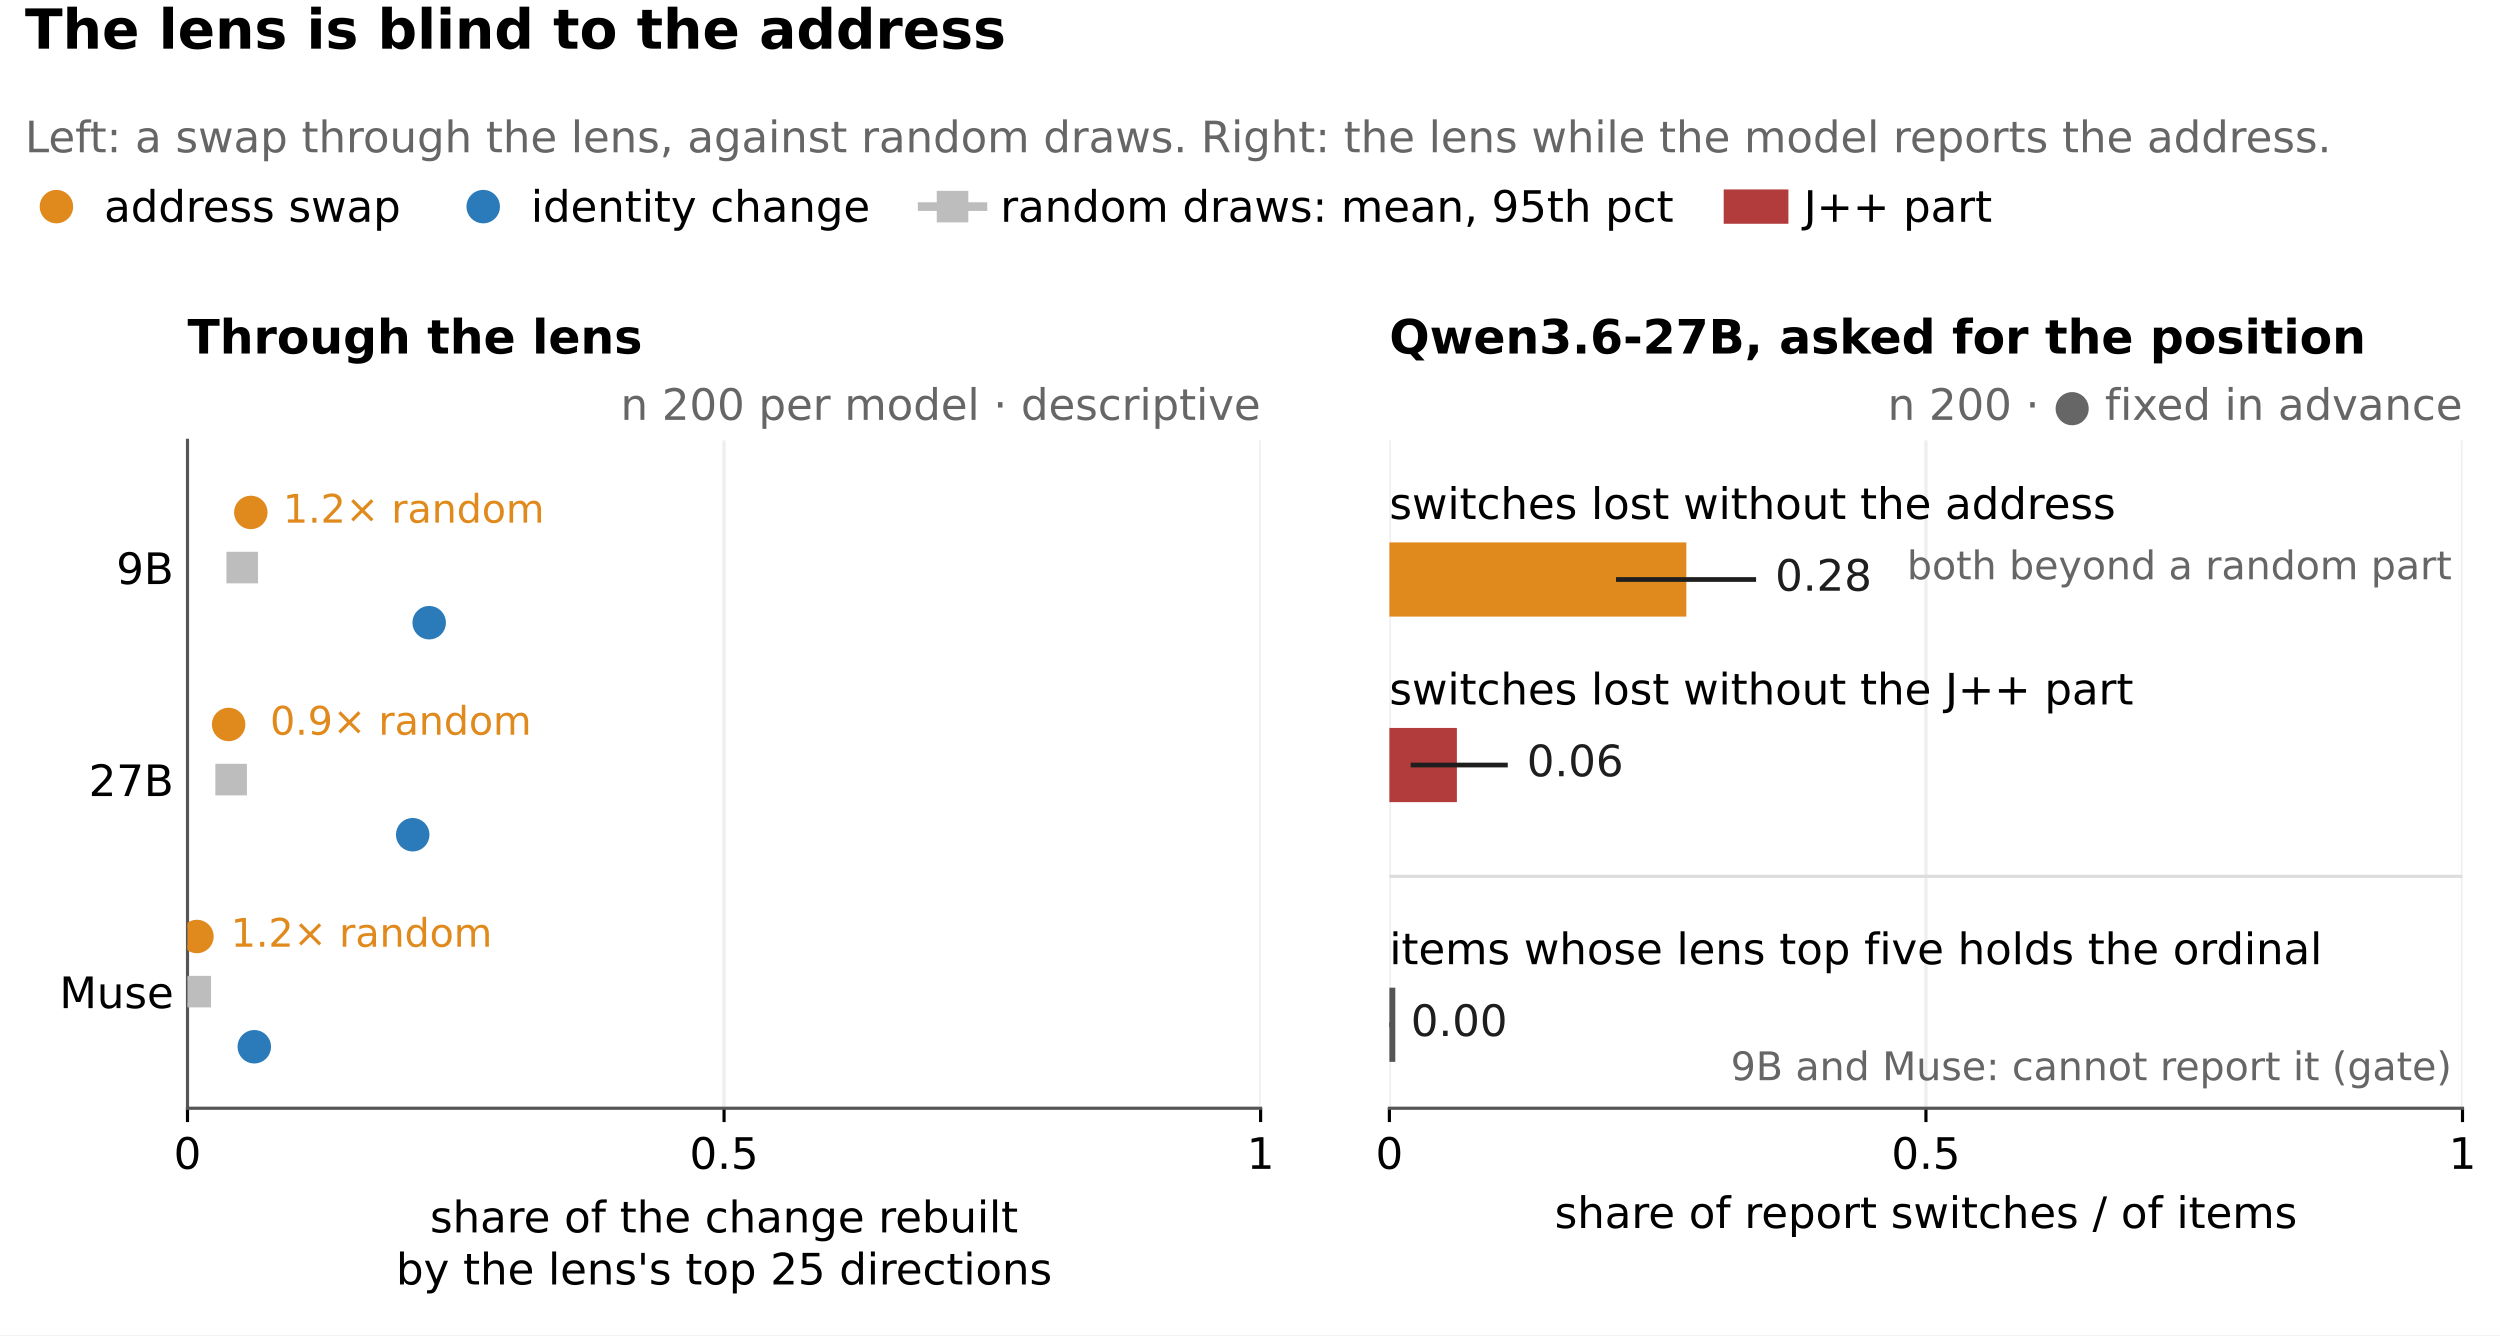
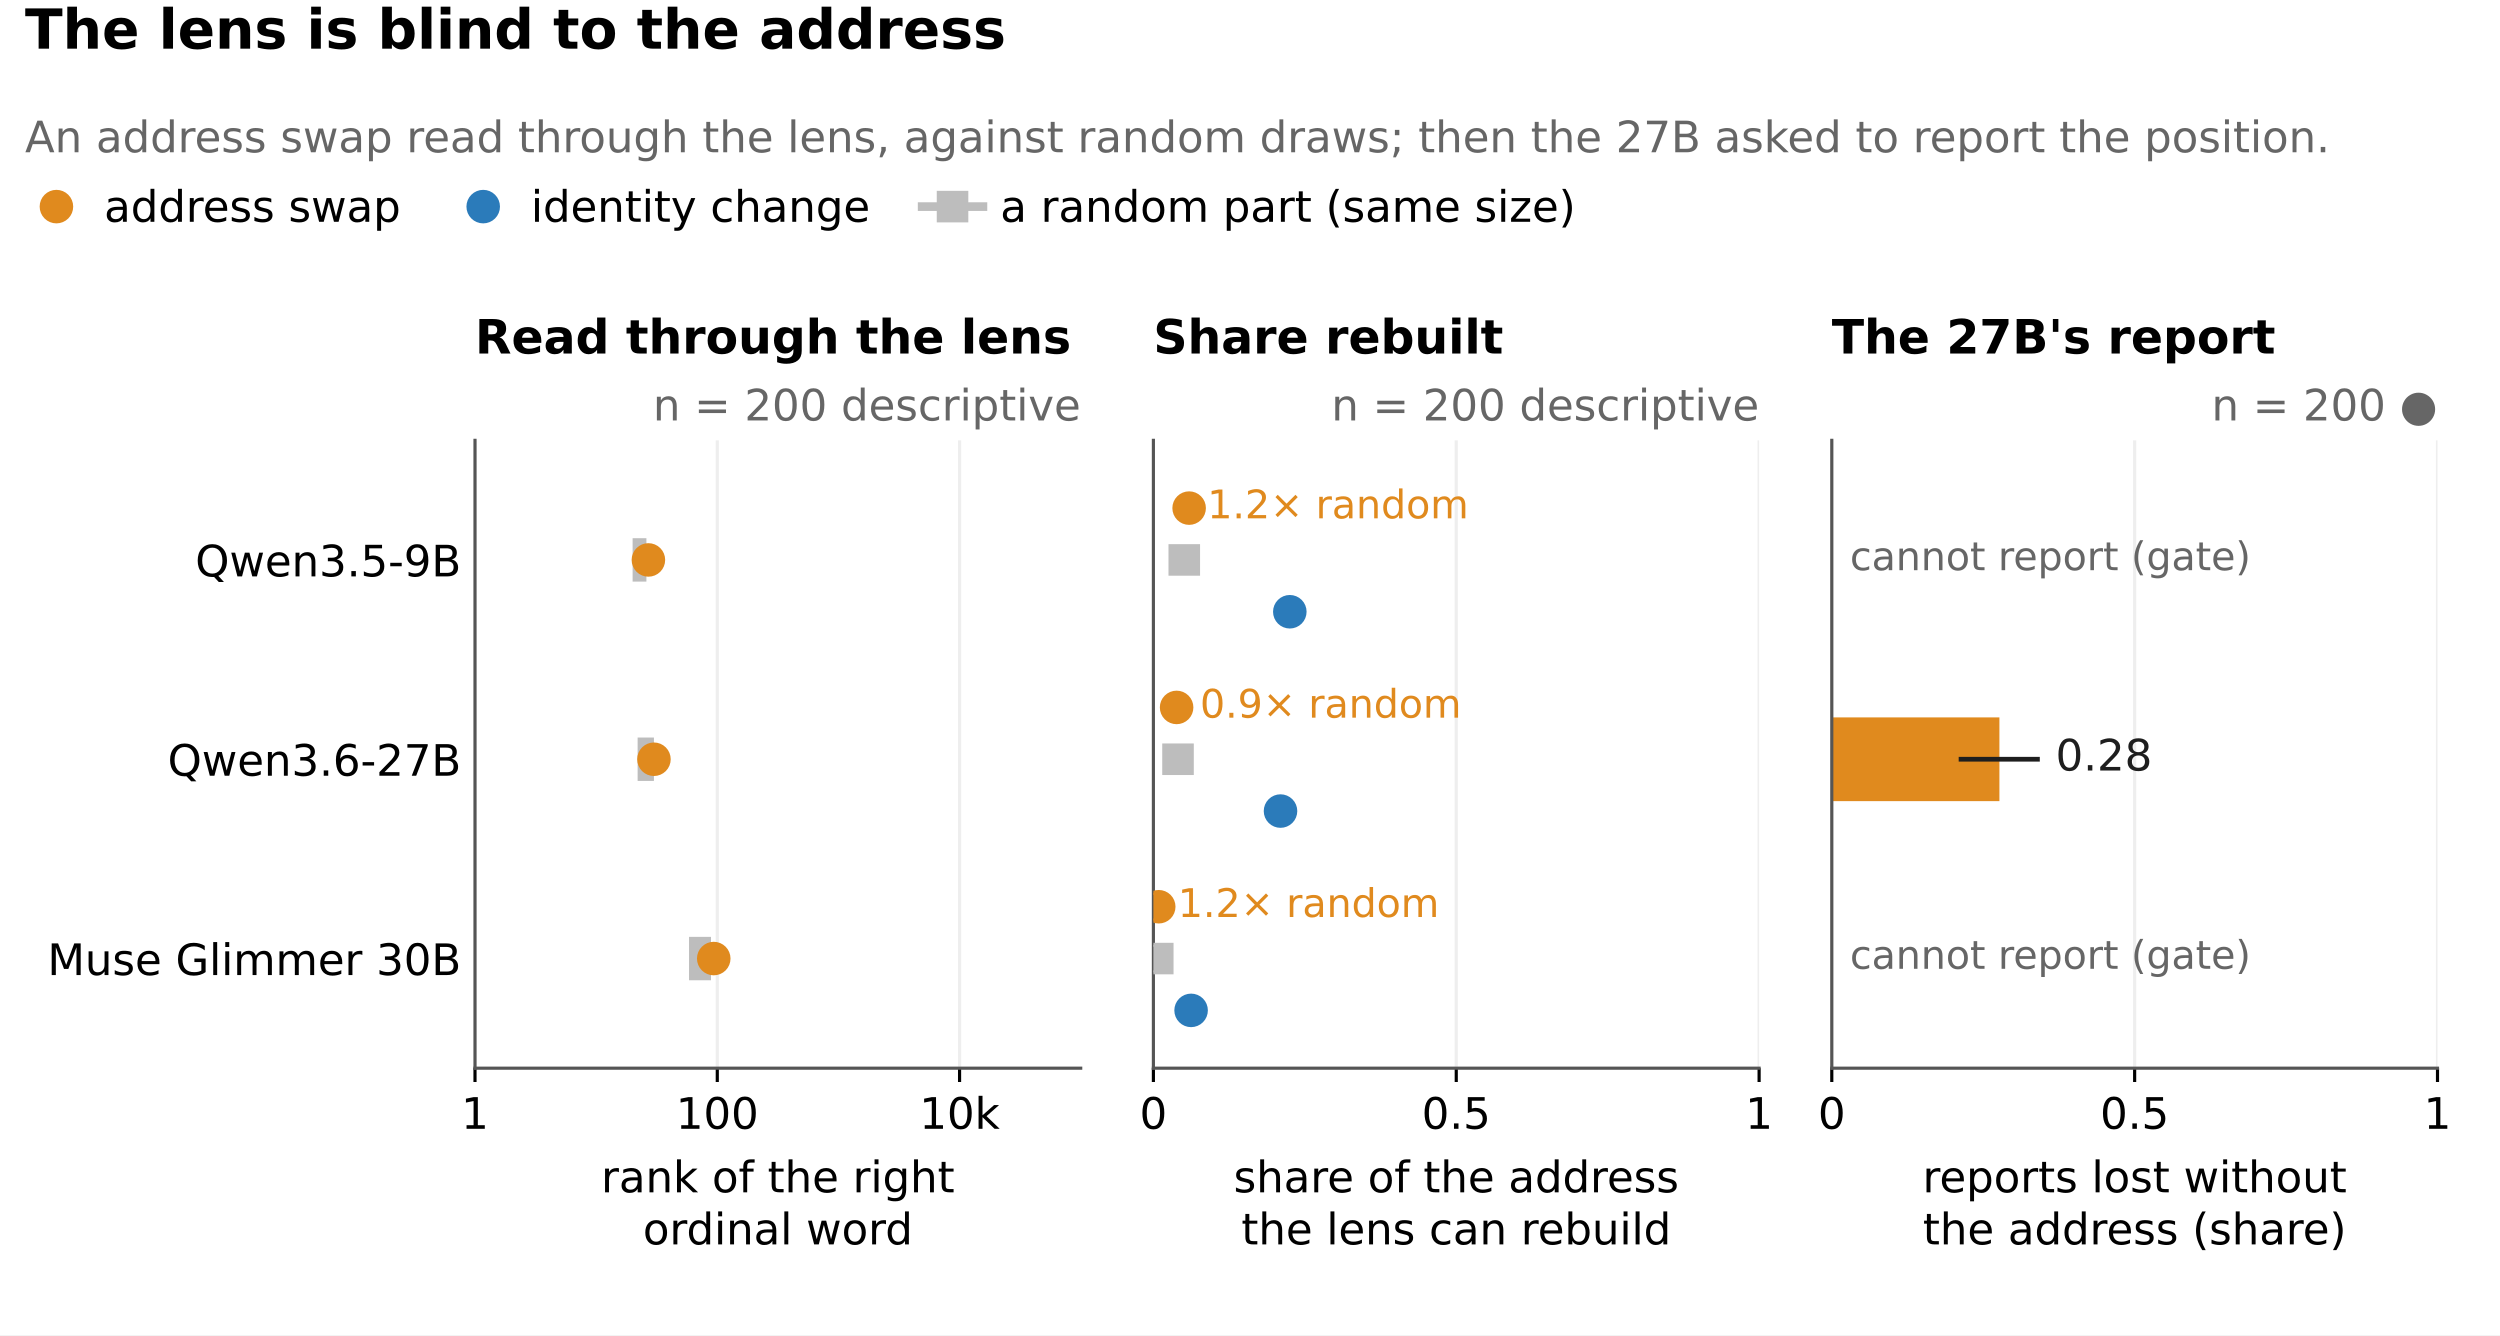
<svg xmlns="http://www.w3.org/2000/svg" xmlns:xlink="http://www.w3.org/1999/xlink" width="633.6pt" height="338.4pt" viewBox="0 0 633.6 338.4" version="1.1">
  <defs>
    <style type="text/css">*{stroke-linejoin: round; stroke-linecap: butt}</style>
  </defs>
  <g id="figure_1">
    <g id="patch_1">
      <path d="M 0 338.4  L 633.6 338.4  L 633.6 0  L 0 0  z " style="fill: #ffffff" />
    </g>
    <g id="axes_1">
      <g id="patch_2">
-         <path d="M 47.52 280.872  L 319.49 280.872  L 319.49 111.6  L 47.52 111.6  z " style="fill: #ffffff" />
+         <path d="M 120.384 270.72  L 273.895 270.72  L 273.895 111.6  L 120.384 111.6  z " style="fill: #ffffff" />
+       </g>
+       <g id="line2d_1">
+         <path d="M 160.329 141.909  L 163.827 141.909  " clip-path="url(#p7070d26bcc)" style="fill: none; stroke: #bdbdbd; stroke-width: 11" />
+       </g>
+       <g id="line2d_2">
+         <path d="M 161.599 192.423  L 165.735 192.423  " clip-path="url(#p7070d26bcc)" style="fill: none; stroke: #bdbdbd; stroke-width: 11" />
+       </g>
+       <g id="line2d_3">
+         <path d="M 174.628 242.937  L 180.197 242.937  " clip-path="url(#p7070d26bcc)" style="fill: none; stroke: #bdbdbd; stroke-width: 11" />
      </g>
      <g id="matplotlib.axis_1">
        <g id="xtick_1">
-           <g id="line2d_1">
-             <path d="M 47.52 280.872  L 47.52 111.6  " clip-path="url(#p5b0891bc84)" style="fill: none; stroke: #eeeeee; stroke-width: 0.8; stroke-linecap: square" />
-           </g>
-           <g id="line2d_2">
+           <g id="line2d_4">
+             <path d="M 120.384 270.72  L 120.384 111.6  " clip-path="url(#p7070d26bcc)" style="fill: none; stroke: #eeeeee; stroke-width: 0.8; stroke-linecap: square" />
+           </g>
+           <g id="line2d_5">
            <defs>
-               <path id="m23c338f58a" d="M 0 0  L 0 3.5  " style="stroke: #000000; stroke-width: 0.8" />
+               <path id="m81417de4ae" d="M 0 0  L 0 3.5  " style="stroke: #000000; stroke-width: 0.8" />
            </defs>
            <g>
-               <use xlink:href="#m23c338f58a" x="47.52" y="280.872" style="stroke: #000000; stroke-width: 0.8" />
+               <use xlink:href="#m81417de4ae" x="120.384" y="270.72" style="stroke: #000000; stroke-width: 0.8" />
            </g>
          </g>
          <g id="text_1">
-             <text style="font-size: 11px; font-family: 'DejaVu Sans'; text-anchor: middle" x="47.52" y="296.229" transform="rotate(-0 47.52 296.2294)">0</text>
+             <text style="font-size: 11px; font-family: 'DejaVu Sans'; text-anchor: middle" x="120.384" y="286.077" transform="rotate(-0 120.384 286.0774)">1</text>
          </g>
        </g>
        <g id="xtick_2">
-           <g id="line2d_3">
-             <path d="M 183.505 280.872  L 183.505 111.6  " clip-path="url(#p5b0891bc84)" style="fill: none; stroke: #eeeeee; stroke-width: 0.8; stroke-linecap: square" />
-           </g>
-           <g id="line2d_4">
-             <g>
-               <use xlink:href="#m23c338f58a" x="183.505" y="280.872" style="stroke: #000000; stroke-width: 0.8" />
+           <g id="line2d_6">
+             <path d="M 181.788 270.72  L 181.788 111.6  " clip-path="url(#p7070d26bcc)" style="fill: none; stroke: #eeeeee; stroke-width: 0.8; stroke-linecap: square" />
+           </g>
+           <g id="line2d_7">
+             <g>
+               <use xlink:href="#m81417de4ae" x="181.788" y="270.72" style="stroke: #000000; stroke-width: 0.8" />
            </g>
          </g>
          <g id="text_2">
-             <text style="font-size: 11px; font-family: 'DejaVu Sans'; text-anchor: middle" x="183.505" y="296.229" transform="rotate(-0 183.5049 296.2294)">0.5</text>
+             <text style="font-size: 11px; font-family: 'DejaVu Sans'; text-anchor: middle" x="181.788" y="286.077" transform="rotate(-0 181.7884 286.0774)">100</text>
          </g>
        </g>
        <g id="xtick_3">
-           <g id="line2d_5">
-             <path d="M 319.49 280.872  L 319.49 111.6  " clip-path="url(#p5b0891bc84)" style="fill: none; stroke: #eeeeee; stroke-width: 0.8; stroke-linecap: square" />
-           </g>
-           <g id="line2d_6">
-             <g>
-               <use xlink:href="#m23c338f58a" x="319.49" y="280.872" style="stroke: #000000; stroke-width: 0.8" />
+           <g id="line2d_8">
+             <path d="M 243.193 270.72  L 243.193 111.6  " clip-path="url(#p7070d26bcc)" style="fill: none; stroke: #eeeeee; stroke-width: 0.8; stroke-linecap: square" />
+           </g>
+           <g id="line2d_9">
+             <g>
+               <use xlink:href="#m81417de4ae" x="243.193" y="270.72" style="stroke: #000000; stroke-width: 0.8" />
            </g>
          </g>
          <g id="text_3">
-             <text style="font-size: 11px; font-family: 'DejaVu Sans'; text-anchor: middle" x="319.49" y="296.229" transform="rotate(-0 319.4898 296.2294)">1</text>
+             <text style="font-size: 11px; font-family: 'DejaVu Sans'; text-anchor: middle" x="243.193" y="286.078" transform="rotate(-0 243.1929 286.0783)">10k</text>
          </g>
        </g>
        <g id="text_4">
-           <text style="font-size: 11px; font-family: 'DejaVu Sans'" transform="translate(108.9851 312.3314)">share of the change rebuilt</text>
-           <text style="font-size: 11px; font-family: 'DejaVu Sans'" transform="translate(100.3724 325.5344)">by the lens's top 25 directions</text>
+           <text style="font-size: 11px; font-family: 'DejaVu Sans'" transform="translate(152.3438 302.1802)">rank of the right</text>
+           <text style="font-size: 11px; font-family: 'DejaVu Sans'" transform="translate(162.9381 315.3832)">ordinal word</text>
        </g>
      </g>
      <g id="matplotlib.axis_2">
        <g id="ytick_1">
-           <g id="line2d_7" />
+           <g id="line2d_10" />
          <g id="text_5">
-             <text style="font-size: 11px; font-family: 'DejaVu Sans'; text-anchor: end" x="44.02" y="148.021" transform="rotate(-0 44.02 148.021)">9B</text>
+             <text style="font-size: 11px; font-family: 'DejaVu Sans'; text-anchor: end" x="116.884" y="146.087" transform="rotate(-0 116.884 146.0873)">Qwen3.5-9B</text>
          </g>
        </g>
        <g id="ytick_2">
-           <g id="line2d_8" />
+           <g id="line2d_11" />
          <g id="text_6">
-             <text style="font-size: 11px; font-family: 'DejaVu Sans'; text-anchor: end" x="44.02" y="201.758" transform="rotate(-0 44.02 201.7581)">27B</text>
+             <text style="font-size: 11px; font-family: 'DejaVu Sans'; text-anchor: end" x="116.884" y="196.602" transform="rotate(-0 116.884 196.6016)">Qwen3.6-27B</text>
          </g>
        </g>
        <g id="ytick_3">
-           <g id="line2d_9" />
+           <g id="line2d_12" />
          <g id="text_7">
-             <text style="font-size: 11px; font-family: 'DejaVu Sans'; text-anchor: end" x="44.02" y="255.495" transform="rotate(-0 44.02 255.4953)">Muse</text>
-           </g>
-         </g>
-       </g>
-       <g id="line2d_10">
-         <path d="M 61.385 143.842  L 63.24 143.842  " clip-path="url(#p5b0891bc84)" style="fill: none; stroke: #bdbdbd; stroke-width: 2.2; stroke-linecap: square" />
-       </g>
-       <g id="line2d_11">
-         <path d="M 58.574 197.579  L 60.298 197.579  " clip-path="url(#p5b0891bc84)" style="fill: none; stroke: #bdbdbd; stroke-width: 2.2; stroke-linecap: square" />
-       </g>
-       <g id="line2d_12">
-         <path d="M 49.485 251.317  L 50.345 251.317  " clip-path="url(#p5b0891bc84)" style="fill: none; stroke: #bdbdbd; stroke-width: 2.2; stroke-linecap: square" />
+             <text style="font-size: 11px; font-family: 'DejaVu Sans'; text-anchor: end" x="116.884" y="247.116" transform="rotate(-0 116.884 247.1163)">Muse Glimmer 30B</text>
+           </g>
+         </g>
      </g>
      <g id="patch_3">
-         <path d="M 47.52 280.872  L 47.52 111.6  " style="fill: none; stroke: #555555; stroke-width: 0.8; stroke-linejoin: miter; stroke-linecap: square" />
+         <path d="M 120.384 270.72  L 120.384 111.6  " style="fill: none; stroke: #555555; stroke-width: 0.8; stroke-linejoin: miter; stroke-linecap: square" />
      </g>
      <g id="patch_4">
-         <path d="M 47.52 280.872  L 319.49 280.872  " style="fill: none; stroke: #555555; stroke-width: 0.8; stroke-linejoin: miter; stroke-linecap: square" />
+         <path d="M 120.384 270.72  L 273.895 270.72  " style="fill: none; stroke: #555555; stroke-width: 0.8; stroke-linejoin: miter; stroke-linecap: square" />
      </g>
      <g id="line2d_13">
        <defs>
-           <path id="m8af1d9592a" d="M -3.5 3.5  L 3.5 3.5  L 3.5 -3.5  L -3.5 -3.5  z " style="stroke: #bdbdbd; stroke-linejoin: miter" />
+           <path id="md5b8551445" d="M 0 3.75  C 0.995 3.75 1.948 3.355 2.652 2.652  C 3.355 1.948 3.75 0.995 3.75 0  C 3.75 -0.995 3.355 -1.948 2.652 -2.652  C 1.948 -3.355 0.995 -3.75 0 -3.75  C -0.995 -3.75 -1.948 -3.355 -2.652 -2.652  C -3.355 -1.948 -3.75 -0.995 -3.75 0  C -3.75 0.995 -3.355 1.948 -2.652 2.652  C -1.948 3.355 -0.995 3.75 0 3.75  z " style="stroke: #e08a1e" />
        </defs>
-         <g clip-path="url(#p5b0891bc84)">
-           <use xlink:href="#m8af1d9592a" x="61.385" y="143.842" style="fill: #bdbdbd; stroke: #bdbdbd; stroke-linejoin: miter" />
+         <g clip-path="url(#p7070d26bcc)">
+           <use xlink:href="#md5b8551445" x="164.33" y="141.909" style="fill: #e08a1e; stroke: #e08a1e" />
        </g>
      </g>
      <g id="line2d_14">
-         <defs>
-           <path id="mdedbd38eda" d="M 0 3.75  C 0.995 3.75 1.948 3.355 2.652 2.652  C 3.355 1.948 3.75 0.995 3.75 0  C 3.75 -0.995 3.355 -1.948 2.652 -2.652  C 1.948 -3.355 0.995 -3.75 0 -3.75  C -0.995 -3.75 -1.948 -3.355 -2.652 -2.652  C -3.355 -1.948 -3.75 -0.995 -3.75 0  C -3.75 0.995 -3.355 1.948 -2.652 2.652  C -1.948 3.355 -0.995 3.75 0 3.75  z " style="stroke: #e08a1e" />
-         </defs>
-         <g clip-path="url(#p5b0891bc84)">
-           <use xlink:href="#mdedbd38eda" x="63.567" y="129.871" style="fill: #e08a1e; stroke: #e08a1e" />
+         <g clip-path="url(#p7070d26bcc)">
+           <use xlink:href="#md5b8551445" x="165.735" y="192.423" style="fill: #e08a1e; stroke: #e08a1e" />
        </g>
      </g>
      <g id="line2d_15">
-         <defs>
-           <path id="m19ea6ade66" d="M 0 3.75  C 0.995 3.75 1.948 3.355 2.652 2.652  C 3.355 1.948 3.75 0.995 3.75 0  C 3.75 -0.995 3.355 -1.948 2.652 -2.652  C 1.948 -3.355 0.995 -3.75 0 -3.75  C -0.995 -3.75 -1.948 -3.355 -2.652 -2.652  C -3.355 -1.948 -3.75 -0.995 -3.75 0  C -3.75 0.995 -3.355 1.948 -2.652 2.652  C -1.948 3.355 -0.995 3.75 0 3.75  z " style="stroke: #2b7bba" />
-         </defs>
-         <g clip-path="url(#p5b0891bc84)">
-           <use xlink:href="#m19ea6ade66" x="108.773" y="157.814" style="fill: #2b7bba; stroke: #2b7bba" />
+         <g clip-path="url(#p7070d26bcc)">
+           <use xlink:href="#md5b8551445" x="180.892" y="242.937" style="fill: #e08a1e; stroke: #e08a1e" />
        </g>
      </g>
      <g id="text_8">
-         <text style="font-size: 10px; font-family: 'DejaVu Sans'; text-anchor: start; fill: #e08a1e" x="71.726" y="132.469" transform="rotate(-0 71.72595 132.4687)">1.2× random</text>
-       </g>
-       <g id="line2d_16">
-         <g clip-path="url(#p5b0891bc84)">
-           <use xlink:href="#m8af1d9592a" x="58.574" y="197.579" style="fill: #bdbdbd; stroke: #bdbdbd; stroke-linejoin: miter" />
-         </g>
-       </g>
-       <g id="line2d_17">
-         <g clip-path="url(#p5b0891bc84)">
-           <use xlink:href="#mdedbd38eda" x="57.945" y="183.608" style="fill: #e08a1e; stroke: #e08a1e" />
-         </g>
-       </g>
-       <g id="line2d_18">
-         <g clip-path="url(#p5b0891bc84)">
-           <use xlink:href="#m19ea6ade66" x="104.597" y="211.551" style="fill: #2b7bba; stroke: #2b7bba" />
-         </g>
+         <text style="font-weight: 700; font-size: 12px; font-family: 'DejaVu Sans'; text-anchor: start" x="120.384" y="89.6" transform="rotate(-0 120.384 89.6)">Read through the lens</text>
      </g>
      <g id="text_9">
-         <text style="font-size: 10px; font-family: 'DejaVu Sans'; text-anchor: start; fill: #e08a1e" x="68.457" y="186.206" transform="rotate(-0 68.45685 186.2058)">0.9× random</text>
-       </g>
-       <g id="line2d_19">
-         <g clip-path="url(#p5b0891bc84)">
-           <use xlink:href="#m8af1d9592a" x="49.485" y="251.317" style="fill: #bdbdbd; stroke: #bdbdbd; stroke-linejoin: miter" />
-         </g>
-       </g>
-       <g id="line2d_20">
-         <g clip-path="url(#p5b0891bc84)">
-           <use xlink:href="#mdedbd38eda" x="49.915" y="237.345" style="fill: #e08a1e; stroke: #e08a1e" />
-         </g>
-       </g>
-       <g id="line2d_21">
-         <g clip-path="url(#p5b0891bc84)">
-           <use xlink:href="#m19ea6ade66" x="64.448" y="265.288" style="fill: #2b7bba; stroke: #2b7bba" />
-         </g>
-       </g>
-       <g id="text_10">
-         <text style="font-size: 10px; font-family: 'DejaVu Sans'; text-anchor: start; fill: #e08a1e" x="58.504" y="239.943" transform="rotate(-0 58.50386 239.943)">1.2× random</text>
-       </g>
-       <g id="text_11">
-         <text style="font-weight: 700; font-size: 12px; font-family: 'DejaVu Sans'; text-anchor: start" x="47.52" y="89.6" transform="rotate(-0 47.52 89.6)">Through the lens</text>
-       </g>
-       <g id="text_12">
        <g id="patch_5">
-           <path d="M 155.631 110.711  L 321.14 110.711  L 321.14 96.41  L 155.631 96.41  z " style="fill: #ffffff" />
-         </g>
-         <text style="font-size: 11px; font-family: 'DejaVu Sans'; text-anchor: end; fill: #666666" x="319.49" y="106.418" transform="rotate(-0 319.4898 106.4183)">n 200 per model · descriptive</text>
+           <path d="M 160.337 110.863  L 275.545 110.863  L 275.545 96.562  L 160.337 96.562  z " style="fill: #ffffff" />
+         </g>
+         <text style="font-size: 11px; font-family: 'DejaVu Sans'; text-anchor: end; fill: #666666" x="273.895" y="106.571" transform="rotate(-0 273.8951 106.5706)">n = 200  descriptive</text>
      </g>
    </g>
    <g id="axes_2">
      <g id="patch_6">
-         <path d="M 352.126 280.872  L 624.096 280.872  L 624.096 111.6  L 352.126 111.6  z " style="fill: #ffffff" />
+         <path d="M 292.316 270.72  L 445.828 270.72  L 445.828 111.6  L 292.316 111.6  z " style="fill: #ffffff" />
      </g>
      <g id="matplotlib.axis_3">
        <g id="xtick_4">
-           <g id="line2d_22">
-             <path d="M 352.126 280.872  L 352.126 111.6  " clip-path="url(#pb5cc95b7be)" style="fill: none; stroke: #eeeeee; stroke-width: 0.8; stroke-linecap: square" />
-           </g>
-           <g id="line2d_23">
-             <g>
-               <use xlink:href="#m23c338f58a" x="352.126" y="280.872" style="stroke: #000000; stroke-width: 0.8" />
-             </g>
-           </g>
-           <g id="text_13">
-             <text style="font-size: 11px; font-family: 'DejaVu Sans'; text-anchor: middle" x="352.126" y="296.229" transform="rotate(-0 352.1262 296.2294)">0</text>
+           <g id="line2d_16">
+             <path d="M 292.316 270.72  L 292.316 111.6  " clip-path="url(#pae95e023c8)" style="fill: none; stroke: #eeeeee; stroke-width: 0.8; stroke-linecap: square" />
+           </g>
+           <g id="line2d_17">
+             <g>
+               <use xlink:href="#m81417de4ae" x="292.316" y="270.72" style="stroke: #000000; stroke-width: 0.8" />
+             </g>
+           </g>
+           <g id="text_10">
+             <text style="font-size: 11px; font-family: 'DejaVu Sans'; text-anchor: middle" x="292.316" y="286.077" transform="rotate(-0 292.3164 286.0774)">0</text>
          </g>
        </g>
        <g id="xtick_5">
-           <g id="line2d_24">
-             <path d="M 488.111 280.872  L 488.111 111.6  " clip-path="url(#pb5cc95b7be)" style="fill: none; stroke: #eeeeee; stroke-width: 0.8; stroke-linecap: square" />
-           </g>
-           <g id="line2d_25">
-             <g>
-               <use xlink:href="#m23c338f58a" x="488.111" y="280.872" style="stroke: #000000; stroke-width: 0.8" />
-             </g>
-           </g>
-           <g id="text_14">
-             <text style="font-size: 11px; font-family: 'DejaVu Sans'; text-anchor: middle" x="488.111" y="296.229" transform="rotate(-0 488.1111 296.2294)">0.5</text>
+           <g id="line2d_18">
+             <path d="M 369.072 270.72  L 369.072 111.6  " clip-path="url(#pae95e023c8)" style="fill: none; stroke: #eeeeee; stroke-width: 0.8; stroke-linecap: square" />
+           </g>
+           <g id="line2d_19">
+             <g>
+               <use xlink:href="#m81417de4ae" x="369.072" y="270.72" style="stroke: #000000; stroke-width: 0.8" />
+             </g>
+           </g>
+           <g id="text_11">
+             <text style="font-size: 11px; font-family: 'DejaVu Sans'; text-anchor: middle" x="369.072" y="286.077" transform="rotate(-0 369.072 286.0774)">0.5</text>
          </g>
        </g>
        <g id="xtick_6">
-           <g id="line2d_26">
-             <path d="M 624.096 280.872  L 624.096 111.6  " clip-path="url(#pb5cc95b7be)" style="fill: none; stroke: #eeeeee; stroke-width: 0.8; stroke-linecap: square" />
-           </g>
-           <g id="line2d_27">
-             <g>
-               <use xlink:href="#m23c338f58a" x="624.096" y="280.872" style="stroke: #000000; stroke-width: 0.8" />
-             </g>
-           </g>
-           <g id="text_15">
-             <text style="font-size: 11px; font-family: 'DejaVu Sans'; text-anchor: middle" x="624.096" y="296.229" transform="rotate(-0 624.096 296.2294)">1</text>
-           </g>
-         </g>
-         <g id="text_16">
-           <text style="font-size: 11px; font-family: 'DejaVu Sans'; text-anchor: middle" x="488.111" y="311.23" transform="rotate(-0 488.1111 311.2303)">share of report switches / of items</text>
-         </g>
-       </g>
-       <g id="matplotlib.axis_4" />
+           <g id="line2d_20">
+             <path d="M 445.828 270.72  L 445.828 111.6  " clip-path="url(#pae95e023c8)" style="fill: none; stroke: #eeeeee; stroke-width: 0.8; stroke-linecap: square" />
+           </g>
+           <g id="line2d_21">
+             <g>
+               <use xlink:href="#m81417de4ae" x="445.828" y="270.72" style="stroke: #000000; stroke-width: 0.8" />
+             </g>
+           </g>
+           <g id="text_12">
+             <text style="font-size: 11px; font-family: 'DejaVu Sans'; text-anchor: middle" x="445.828" y="286.077" transform="rotate(-0 445.8276 286.0774)">1</text>
+           </g>
+         </g>
+         <g id="text_13">
+           <text style="font-size: 11px; font-family: 'DejaVu Sans'" transform="translate(312.6472 302.1794)">share of the address</text>
+           <text style="font-size: 11px; font-family: 'DejaVu Sans'" transform="translate(314.61 315.3824)">the lens can rebuild</text>
+         </g>
+       </g>
+       <g id="matplotlib.axis_4">
+         <g id="ytick_4">
+           <g id="line2d_22" />
+         </g>
+         <g id="ytick_5">
+           <g id="line2d_23" />
+         </g>
+         <g id="ytick_6">
+           <g id="line2d_24" />
+         </g>
+       </g>
+       <g id="line2d_25">
+         <path d="M 300.143 141.909  L 301.189 141.909  " clip-path="url(#pae95e023c8)" style="fill: none; stroke: #bdbdbd; stroke-width: 2.2; stroke-linecap: square" />
+       </g>
+       <g id="line2d_26">
+         <path d="M 298.556 192.423  L 299.529 192.423  " clip-path="url(#pae95e023c8)" style="fill: none; stroke: #bdbdbd; stroke-width: 2.2; stroke-linecap: square" />
+       </g>
+       <g id="line2d_27">
+         <path d="M 293.426 242.937  L 293.911 242.937  " clip-path="url(#pae95e023c8)" style="fill: none; stroke: #bdbdbd; stroke-width: 2.2; stroke-linecap: square" />
+       </g>
      <g id="patch_7">
-         <path d="M 352.126 156.269  L 427.388 156.269  L 427.388 137.461  L 352.126 137.461  z " clip-path="url(#pb5cc95b7be)" style="fill: #e08a1e" />
+         <path d="M 292.316 270.72  L 292.316 111.6  " style="fill: none; stroke: #555555; stroke-width: 0.8; stroke-linejoin: miter; stroke-linecap: square" />
      </g>
      <g id="patch_8">
-         <path d="M 352.126 203.289  L 369.231 203.289  L 369.231 184.481  L 352.126 184.481  z " clip-path="url(#pb5cc95b7be)" style="fill: #b23b3b" />
-       </g>
-       <g id="patch_9">
-         <path d="M 352.126 269.117  L 352.126 269.117  L 352.126 250.309  L 352.126 250.309  z " clip-path="url(#pb5cc95b7be)" style="fill: #555555" />
+         <path d="M 292.316 270.72  L 445.828 270.72  " style="fill: none; stroke: #555555; stroke-width: 0.8; stroke-linejoin: miter; stroke-linecap: square" />
      </g>
      <g id="line2d_28">
-         <path d="M 352.126 222.097  L 624.096 222.097  " clip-path="url(#pb5cc95b7be)" style="fill: none; stroke: #dddddd; stroke-width: 0.8; stroke-linecap: square" />
-       </g>
+         <defs>
+           <path id="m3539a410db" d="M -3.5 3.5  L 3.5 3.5  L 3.5 -3.5  L -3.5 -3.5  z " style="stroke: #bdbdbd; stroke-linejoin: miter" />
+         </defs>
+         <g clip-path="url(#pae95e023c8)">
+           <use xlink:href="#m3539a410db" x="300.143" y="141.909" style="fill: #bdbdbd; stroke: #bdbdbd; stroke-linejoin: miter" />
+         </g>
+       </g>
+       <g id="line2d_29">
+         <g clip-path="url(#pae95e023c8)">
+           <use xlink:href="#md5b8551445" x="301.374" y="128.775" style="fill: #e08a1e; stroke: #e08a1e" />
+         </g>
+       </g>
+       <g id="line2d_30">
+         <defs>
+           <path id="medcf3c25e5" d="M 0 3.75  C 0.995 3.75 1.948 3.355 2.652 2.652  C 3.355 1.948 3.75 0.995 3.75 0  C 3.75 -0.995 3.355 -1.948 2.652 -2.652  C 1.948 -3.355 0.995 -3.75 0 -3.75  C -0.995 -3.75 -1.948 -3.355 -2.652 -2.652  C -3.355 -1.948 -3.75 -0.995 -3.75 0  C -3.75 0.995 -3.355 1.948 -2.652 2.652  C -1.948 3.355 -0.995 3.75 0 3.75  z " style="stroke: #2b7bba" />
+         </defs>
+         <g clip-path="url(#pae95e023c8)">
+           <use xlink:href="#medcf3c25e5" x="326.89" y="155.042" style="fill: #2b7bba; stroke: #2b7bba" />
+         </g>
+       </g>
+       <g id="text_14">
+         <text style="font-size: 10px; font-family: 'DejaVu Sans'; text-anchor: start; fill: #e08a1e" x="305.979" y="131.373" transform="rotate(-0 305.9793 131.3729)">1.2× random</text>
+       </g>
+       <g id="line2d_31">
+         <g clip-path="url(#pae95e023c8)">
+           <use xlink:href="#m3539a410db" x="298.556" y="192.423" style="fill: #bdbdbd; stroke: #bdbdbd; stroke-linejoin: miter" />
+         </g>
+       </g>
+       <g id="line2d_32">
+         <g clip-path="url(#pae95e023c8)">
+           <use xlink:href="#md5b8551445" x="298.201" y="179.289" style="fill: #e08a1e; stroke: #e08a1e" />
+         </g>
+       </g>
+       <g id="line2d_33">
+         <g clip-path="url(#pae95e023c8)">
+           <use xlink:href="#medcf3c25e5" x="324.533" y="205.557" style="fill: #2b7bba; stroke: #2b7bba" />
+         </g>
+       </g>
+       <g id="text_15">
+         <text style="font-size: 10px; font-family: 'DejaVu Sans'; text-anchor: start; fill: #e08a1e" x="304.134" y="181.887" transform="rotate(-0 304.1341 181.8872)">0.9× random</text>
+       </g>
+       <g id="line2d_34">
+         <g clip-path="url(#pae95e023c8)">
+           <use xlink:href="#m3539a410db" x="293.426" y="242.937" style="fill: #bdbdbd; stroke: #bdbdbd; stroke-linejoin: miter" />
+         </g>
+       </g>
+       <g id="line2d_35">
+         <g clip-path="url(#pae95e023c8)">
+           <use xlink:href="#md5b8551445" x="293.668" y="229.803" style="fill: #e08a1e; stroke: #e08a1e" />
+         </g>
+       </g>
+       <g id="line2d_36">
+         <g clip-path="url(#pae95e023c8)">
+           <use xlink:href="#medcf3c25e5" x="301.872" y="256.071" style="fill: #2b7bba; stroke: #2b7bba" />
+         </g>
+       </g>
+       <g id="text_16">
+         <text style="font-size: 10px; font-family: 'DejaVu Sans'; text-anchor: start; fill: #e08a1e" x="298.516" y="232.401" transform="rotate(-0 298.5162 232.4015)">1.2× random</text>
+       </g>
+       <g id="text_17">
+         <text style="font-weight: 700; font-size: 12px; font-family: 'DejaVu Sans'; text-anchor: start" x="292.316" y="89.6" transform="rotate(-0 292.3164 89.6)">Share rebuilt</text>
+       </g>
+       <g id="text_18">
+         <g id="patch_9">
+           <path d="M 332.27 110.863  L 447.478 110.863  L 447.478 96.562  L 332.27 96.562  z " style="fill: #ffffff" />
+         </g>
+         <text style="font-size: 11px; font-family: 'DejaVu Sans'; text-anchor: end; fill: #666666" x="445.828" y="106.571" transform="rotate(-0 445.8276 106.5706)">n = 200  descriptive</text>
+       </g>
+     </g>
+     <g id="axes_3">
      <g id="patch_10">
-         <path d="M 352.126 280.872  L 624.096 280.872  " style="fill: none; stroke: #555555; stroke-width: 0.8; stroke-linejoin: miter; stroke-linecap: square" />
-       </g>
-       <g id="line2d_29">
-         <path d="M 410.167 146.865  L 444.462 146.865  " clip-path="url(#pb5cc95b7be)" style="fill: none; stroke: #1e1e1e; stroke-width: 1.2; stroke-linecap: square" />
-       </g>
-       <g id="text_17">
-         <text style="font-size: 11px; font-family: 'DejaVu Sans'; text-anchor: start" x="352.126" y="131.527" transform="rotate(-0 352.1262 131.527)">switches lost without the address</text>
-       </g>
-       <g id="text_18">
-         <text style="font-size: 11px; font-family: 'DejaVu Sans'; text-anchor: start; fill: #1e1e1e" x="449.902" y="149.722" transform="rotate(-0 449.9018 149.7224)">0.28</text>
-       </g>
-       <g id="line2d_30">
-         <path d="M 358.126 193.885  L 381.528 193.885  " clip-path="url(#pb5cc95b7be)" style="fill: none; stroke: #1e1e1e; stroke-width: 1.2; stroke-linecap: square" />
-       </g>
-       <g id="text_19">
-         <text style="font-size: 11px; font-family: 'DejaVu Sans'; text-anchor: start" x="352.126" y="178.547" transform="rotate(-0 352.1262 178.547)">switches lost without the J++ part</text>
-       </g>
-       <g id="text_20">
-         <text style="font-size: 11px; font-family: 'DejaVu Sans'; text-anchor: start; fill: #1e1e1e" x="386.968" y="196.742" transform="rotate(-0 386.9677 196.7424)">0.06</text>
-       </g>
-       <g id="line2d_31">
-         <path d="M 352.126 259.713  L 352.126 259.713  " clip-path="url(#pb5cc95b7be)" style="fill: none; stroke: #1e1e1e; stroke-width: 1.2; stroke-linecap: square" />
-       </g>
-       <g id="line2d_32">
-         <path d="M 352.126 269.117  L 352.126 250.309  " clip-path="url(#pb5cc95b7be)" style="fill: none; stroke: #555555; stroke-width: 3" />
-       </g>
-       <g id="text_21">
-         <text style="font-size: 11px; font-family: 'DejaVu Sans'; text-anchor: start" x="352.126" y="244.375" transform="rotate(-0 352.1262 244.375)">items whose lens top five holds the ordinal</text>
-       </g>
-       <g id="text_22">
-         <text style="font-size: 11px; font-family: 'DejaVu Sans'; text-anchor: start; fill: #1e1e1e" x="357.566" y="262.57" transform="rotate(-0 357.5656 262.5704)">0.00</text>
+         <path d="M 464.249 270.72  L 617.76 270.72  L 617.76 111.6  L 464.249 111.6  z " style="fill: #ffffff" />
+       </g>
+       <g id="matplotlib.axis_5">
+         <g id="xtick_7">
+           <g id="line2d_37">
+             <path d="M 464.249 270.72  L 464.249 111.6  " clip-path="url(#p74b5a3a651)" style="fill: none; stroke: #eeeeee; stroke-width: 0.8; stroke-linecap: square" />
+           </g>
+           <g id="line2d_38">
+             <g>
+               <use xlink:href="#m81417de4ae" x="464.249" y="270.72" style="stroke: #000000; stroke-width: 0.8" />
+             </g>
+           </g>
+           <g id="text_19">
+             <text style="font-size: 11px; font-family: 'DejaVu Sans'; text-anchor: middle" x="464.249" y="286.077" transform="rotate(-0 464.2489 286.0774)">0</text>
+           </g>
+         </g>
+         <g id="xtick_8">
+           <g id="line2d_39">
+             <path d="M 541.004 270.72  L 541.004 111.6  " clip-path="url(#p74b5a3a651)" style="fill: none; stroke: #eeeeee; stroke-width: 0.8; stroke-linecap: square" />
+           </g>
+           <g id="line2d_40">
+             <g>
+               <use xlink:href="#m81417de4ae" x="541.004" y="270.72" style="stroke: #000000; stroke-width: 0.8" />
+             </g>
+           </g>
+           <g id="text_20">
+             <text style="font-size: 11px; font-family: 'DejaVu Sans'; text-anchor: middle" x="541.004" y="286.077" transform="rotate(-0 541.0044 286.0774)">0.5</text>
+           </g>
+         </g>
+         <g id="xtick_9">
+           <g id="line2d_41">
+             <path d="M 617.76 270.72  L 617.76 111.6  " clip-path="url(#p74b5a3a651)" style="fill: none; stroke: #eeeeee; stroke-width: 0.8; stroke-linecap: square" />
+           </g>
+           <g id="line2d_42">
+             <g>
+               <use xlink:href="#m81417de4ae" x="617.76" y="270.72" style="stroke: #000000; stroke-width: 0.8" />
+             </g>
+           </g>
+           <g id="text_21">
+             <text style="font-size: 11px; font-family: 'DejaVu Sans'; text-anchor: middle" x="617.76" y="286.077" transform="rotate(-0 617.76 286.0774)">1</text>
+           </g>
+         </g>
+         <g id="text_22">
+           <text style="font-size: 11px; font-family: 'DejaVu Sans'" transform="translate(487.2557 302.1794)">reports lost without</text>
+           <text style="font-size: 11px; font-family: 'DejaVu Sans'" transform="translate(487.3373 315.3824)">the address (share)</text>
+         </g>
+       </g>
+       <g id="matplotlib.axis_6">
+         <g id="ytick_7">
+           <g id="line2d_43" />
+         </g>
+         <g id="ytick_8">
+           <g id="line2d_44" />
+         </g>
+         <g id="ytick_9">
+           <g id="line2d_45" />
+         </g>
+       </g>
+       <g id="patch_11">
+         <path d="M 464.249 203.031  L 506.73 203.031  L 506.73 181.815  L 464.249 181.815  z " clip-path="url(#p74b5a3a651)" style="fill: #e08a1e" />
+       </g>
+       <g id="patch_12">
+         <path d="M 464.249 270.72  L 464.249 111.6  " style="fill: none; stroke: #555555; stroke-width: 0.8; stroke-linejoin: miter; stroke-linecap: square" />
+       </g>
+       <g id="patch_13">
+         <path d="M 464.249 270.72  L 617.76 270.72  " style="fill: none; stroke: #555555; stroke-width: 0.8; stroke-linejoin: miter; stroke-linecap: square" />
+       </g>
+       <g id="line2d_46">
+         <path d="M 497.01 192.423  L 516.367 192.423  " clip-path="url(#p74b5a3a651)" style="fill: none; stroke: #1e1e1e; stroke-width: 1.2; stroke-linecap: square" />
      </g>
      <g id="text_23">
-         <text style="font-size: 10px; font-family: 'DejaVu Sans'; text-anchor: end; fill: #666666" x="621.376" y="146.814" transform="rotate(-0 621.3763 146.8137)">both beyond a random part</text>
+         <text style="font-size: 11px; font-family: 'DejaVu Sans'; text-anchor: start; fill: #1e1e1e" x="520.973" y="195.28" transform="rotate(-0 520.9726 195.2803)">0.28</text>
      </g>
      <g id="text_24">
-         <text style="font-size: 10px; font-family: 'DejaVu Sans'; text-anchor: end; fill: #666666" x="621.376" y="273.768" transform="rotate(-0 621.3763 273.7677)">9B and Muse: cannot report it (gate)</text>
+         <text style="font-size: 10px; font-family: 'DejaVu Sans'; text-anchor: start; fill: #666666" x="468.854" y="144.506" transform="rotate(-0 468.8542 144.5062)">cannot report (gate)</text>
      </g>
      <g id="text_25">
-         <text style="font-weight: 700; font-size: 12px; font-family: 'DejaVu Sans'; text-anchor: start" x="352.126" y="89.6" transform="rotate(-0 352.1262 89.6)">Qwen3.6-27B, asked for the position</text>
+         <text style="font-size: 10px; font-family: 'DejaVu Sans'; text-anchor: start; fill: #666666" x="468.854" y="245.535" transform="rotate(-0 468.8542 245.5348)">cannot report (gate)</text>
      </g>
      <g id="text_26">
-         <g id="patch_11">
-           <path d="M 476.766 110.711  L 625.746 110.711  L 625.746 96.41  L 476.766 96.41  z " style="fill: #ffffff" />
-         </g>
-         <text style="font-size: 11px; font-family: 'DejaVu Sans'; text-anchor: end; fill: #666666" x="624.096" y="106.418" transform="rotate(-0 624.096 106.4183)">n 200 · ● fixed in advance</text>
-       </g>
-     </g>
-     <g id="text_27">
+         <text style="font-weight: 700; font-size: 12px; font-family: 'DejaVu Sans'; text-anchor: start" x="464.249" y="89.6" transform="rotate(-0 464.2489 89.6)">The 27B's report</text>
+       </g>
+       <g id="text_27">
+         <g id="patch_14">
+           <path d="M 555.344 110.863  L 619.41 110.863  L 619.41 96.563  L 555.344 96.563  z " style="fill: #ffffff" />
+         </g>
+         <text style="font-size: 11px; font-family: 'DejaVu Sans'; text-anchor: end; fill: #666666" x="617.76" y="106.571" transform="rotate(-0 617.76 106.5706)">n = 200  ●</text>
+       </g>
+     </g>
+     <g id="text_28">
      <text style="font-weight: 700; font-size: 14px; font-family: 'DejaVu Sans'; text-anchor: start" x="6.336" y="12.33" transform="rotate(-0 6.336 12.32981)">The lens is blind to the address</text>
    </g>
-     <g id="text_28">
-       <text style="font-size: 11px; font-family: 'DejaVu Sans'; text-anchor: start; fill: #666666" x="6.336" y="38.598" transform="rotate(-0 6.336 38.59828)">Left: a swap through the lens, against random draws. Right: the lens while the model reports the address.</text>
+     <g id="text_29">
+       <text style="font-size: 11px; font-family: 'DejaVu Sans'; text-anchor: start; fill: #666666" x="6.336" y="38.598" transform="rotate(-0 6.336 38.59828)">An address swap read through the lens, against random draws; then the 27B asked to report the position.</text>
    </g>
    <g id="legend_1">
-       <g id="line2d_33">
+       <g id="line2d_47">
        <g>
-           <use xlink:href="#mdedbd38eda" x="14.3" y="52.364" style="fill: #e08a1e; stroke: #e08a1e" />
-         </g>
-       </g>
-       <g id="text_29">
+           <use xlink:href="#md5b8551445" x="14.3" y="52.364" style="fill: #e08a1e; stroke: #e08a1e" />
+         </g>
+       </g>
+       <g id="text_30">
        <text style="font-size: 11px; font-family: 'DejaVu Sans'; text-anchor: start" x="26.4" y="56.214" transform="rotate(-0 26.4 56.21428)">address swap</text>
      </g>
-       <g id="line2d_34">
+       <g id="line2d_48">
        <g>
-           <use xlink:href="#m19ea6ade66" x="122.463" y="52.364" style="fill: #2b7bba; stroke: #2b7bba" />
-         </g>
-       </g>
-       <g id="text_30">
+           <use xlink:href="#medcf3c25e5" x="122.463" y="52.364" style="fill: #2b7bba; stroke: #2b7bba" />
+         </g>
+       </g>
+       <g id="text_31">
        <text style="font-size: 11px; font-family: 'DejaVu Sans'; text-anchor: start" x="134.563" y="56.214" transform="rotate(-0 134.5627 56.21428)">identity change</text>
      </g>
-       <g id="line2d_35">
+       <g id="line2d_49">
        <path d="M 233.712 52.364  L 241.412 52.364  L 249.112 52.364  " style="fill: none; stroke: #bdbdbd; stroke-width: 2.2; stroke-linecap: square" />
        <g>
-           <use xlink:href="#m8af1d9592a" x="241.412" y="52.364" style="fill: #bdbdbd; stroke: #bdbdbd; stroke-linejoin: miter" />
-         </g>
-       </g>
-       <g id="text_31">
-         <text style="font-size: 11px; font-family: 'DejaVu Sans'; text-anchor: start" x="253.512" y="56.214" transform="rotate(-0 253.5122 56.21428)">random draws: mean, 95th pct</text>
-       </g>
-       <g id="patch_12">
-         <path d="M 437.353 56.214  L 452.753 56.214  L 452.753 48.514  L 437.353 48.514  z " style="fill: #b23b3b; stroke: #b23b3b; stroke-linejoin: miter" />
+           <use xlink:href="#m3539a410db" x="241.412" y="52.364" style="fill: #bdbdbd; stroke: #bdbdbd; stroke-linejoin: miter" />
+         </g>
      </g>
      <g id="text_32">
-         <text style="font-size: 11px; font-family: 'DejaVu Sans'; text-anchor: start" x="457.153" y="56.214" transform="rotate(-0 457.1531 56.21428)">J++ part</text>
+         <text style="font-size: 11px; font-family: 'DejaVu Sans'; text-anchor: start" x="253.512" y="56.214" transform="rotate(-0 253.5122 56.21428)">a random part (same size)</text>
      </g>
    </g>
  </g>
  <defs>
-     <clipPath id="p5b0891bc84">
-       <rect x="47.52" y="111.6" width="271.97" height="169.272" />
+     <clipPath id="p7070d26bcc">
+       <rect x="120.384" y="111.6" width="153.511" height="159.12" />
    </clipPath>
-     <clipPath id="pb5cc95b7be">
-       <rect x="352.126" y="111.6" width="271.97" height="169.272" />
+     <clipPath id="pae95e023c8">
+       <rect x="292.316" y="111.6" width="153.511" height="159.12" />
+     </clipPath>
+     <clipPath id="p74b5a3a651">
+       <rect x="464.249" y="111.6" width="153.511" height="159.12" />
    </clipPath>
  </defs>
</svg>
